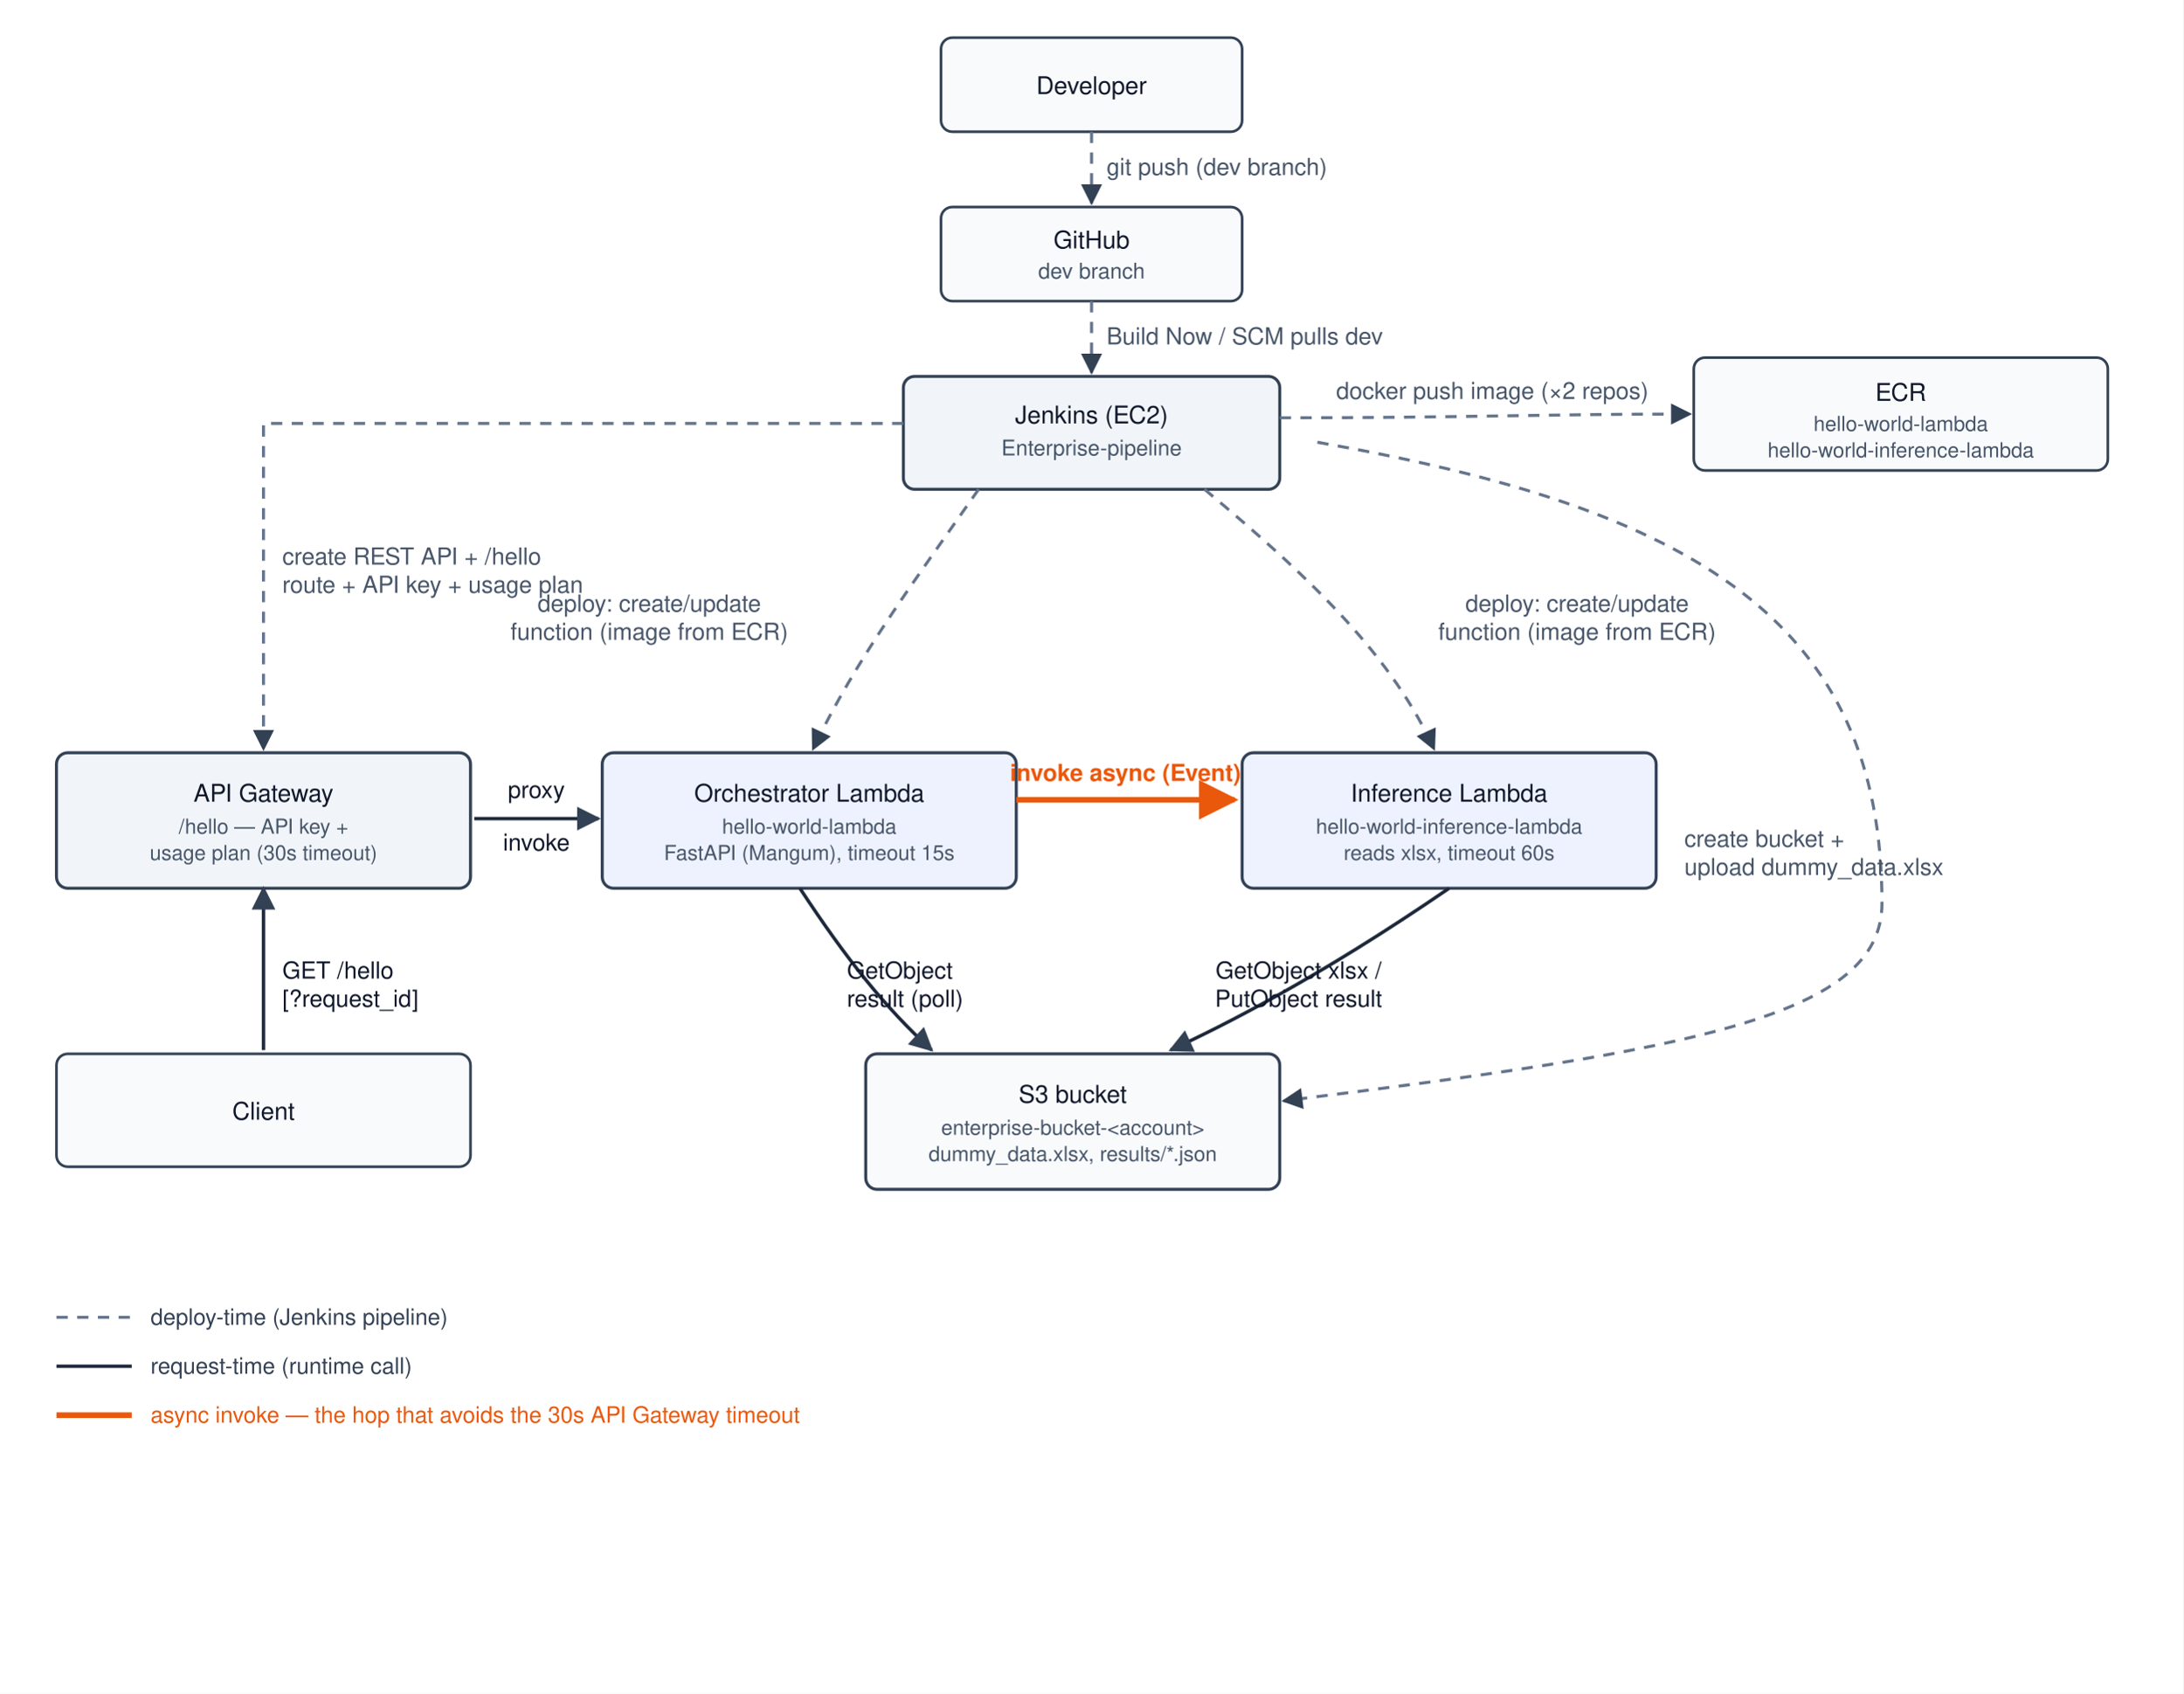
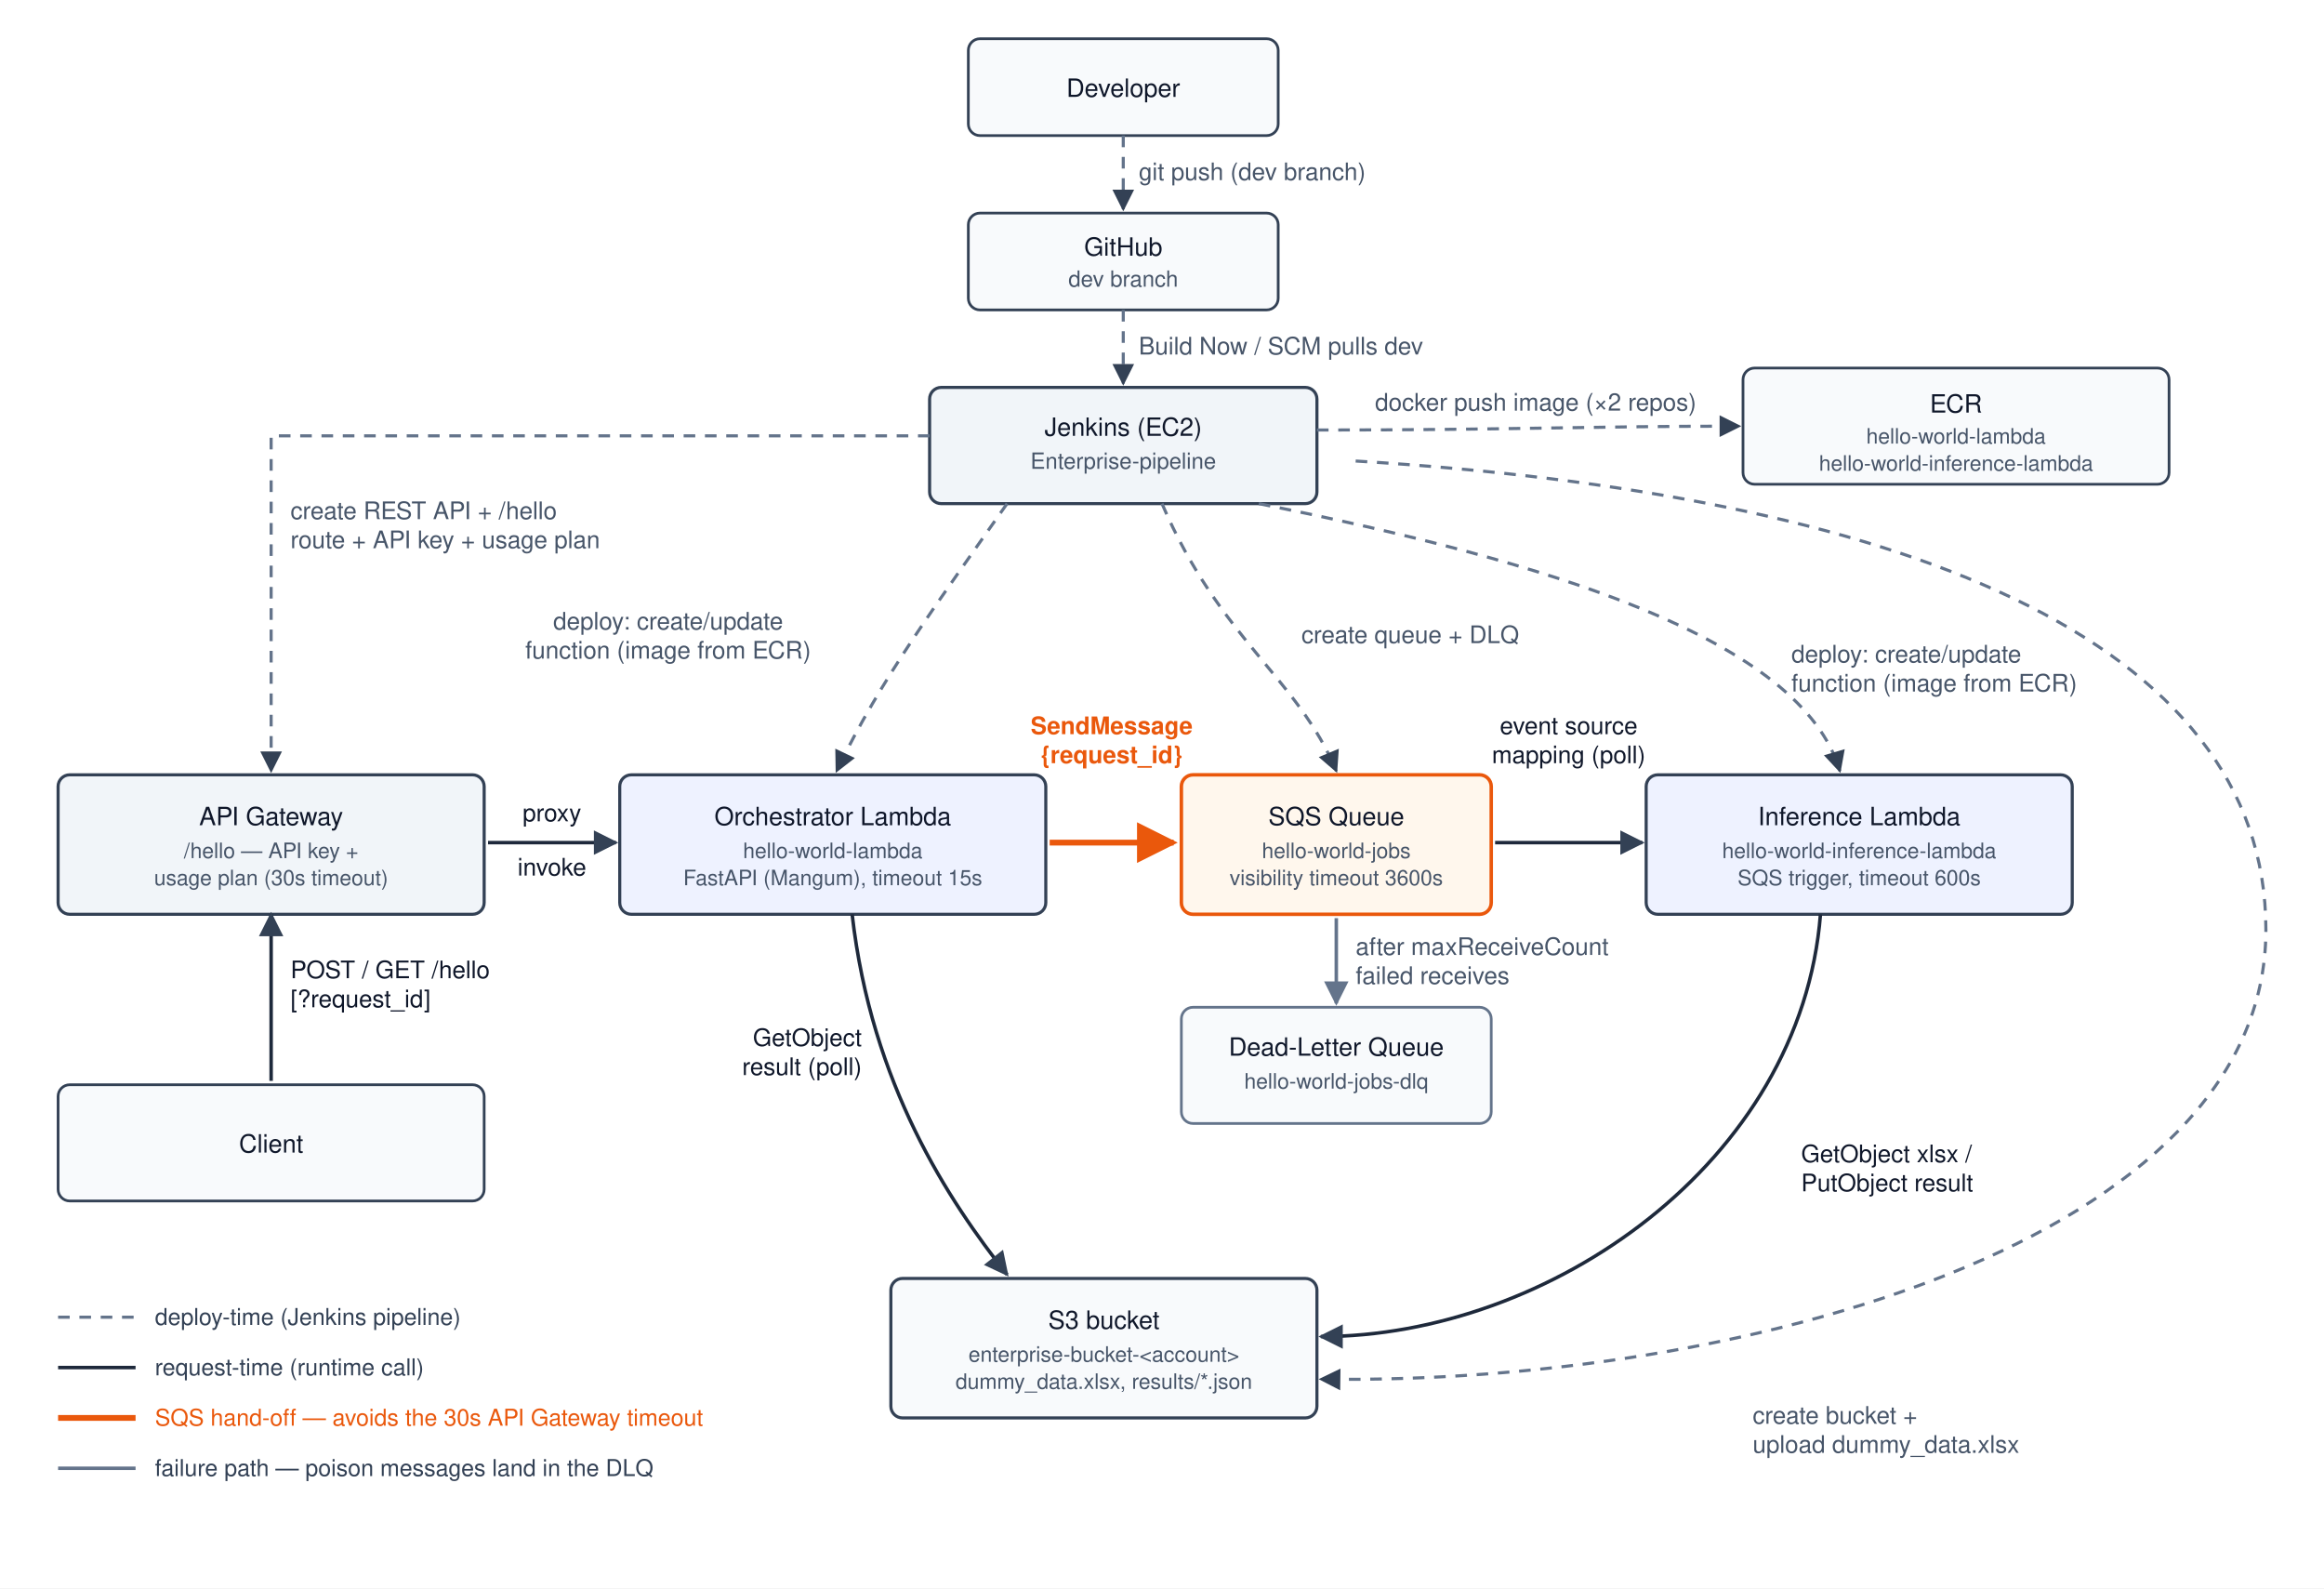
- <svg xmlns="http://www.w3.org/2000/svg" viewBox="0 0 1160 900" role="img" aria-label="Jenkins on EC2 builds and pushes two Lambda images to ECR and deploys the orchestrator Lambda, inference Lambda, S3 bucket and API Gateway; at request time a client calls API Gateway, which invokes the orchestrator Lambda, which invokes the inference Lambda asynchronously, which reads/writes S3, while the orchestrator polls S3 for the result.">
+ <svg xmlns="http://www.w3.org/2000/svg" viewBox="0 0 1200 820" role="img" aria-label="Jenkins on EC2 builds and pushes two Lambda images to ECR and deploys the orchestrator Lambda, SQS queue with dead-letter queue, inference Lambda, S3 bucket and API Gateway; at request time a client calls API Gateway, which invokes the orchestrator Lambda, which sends a message to the SQS queue; the queue triggers the inference Lambda, which reads/writes S3, while the orchestrator polls S3 for the result. Messages the inference Lambda repeatedly fails on move to the dead-letter queue.">
  <defs>
    <marker id="arrow" viewBox="0 0 10 10" refX="9" refY="5" markerWidth="7" markerHeight="7" orient="auto-start-reverse">
      <path d="M0,0 L10,5 L0,10 z" fill="#334155" />
    </marker>
    <marker id="arrow-accent" viewBox="0 0 10 10" refX="9" refY="5" markerWidth="7" markerHeight="7" orient="auto-start-reverse">
      <path d="M0,0 L10,5 L0,10 z" fill="#ea580c" />
    </marker>
+     <marker id="arrow-warn" viewBox="0 0 10 10" refX="9" refY="5" markerWidth="7" markerHeight="7" orient="auto-start-reverse">
+       <path d="M0,0 L10,5 L0,10 z" fill="#64748b" />
+     </marker>
  </defs>
-   <rect x="0" y="0" width="1160" height="900" fill="#ffffff" />
+   <rect x="0" y="0" width="1200" height="820" fill="#ffffff" />
  <g font-family="Segoe UI, Helvetica, Arial, sans-serif">
    <rect x="500" y="20" width="160" height="50" rx="6" fill="#f8fafc" stroke="#334155" stroke-width="1.4" />
    <text x="580" y="50" text-anchor="middle" font-size="13" fill="#0f172a">Developer</text>
    <rect x="500" y="110" width="160" height="50" rx="6" fill="#f8fafc" stroke="#334155" stroke-width="1.4" />
    <text x="580" y="132" text-anchor="middle" font-size="13" fill="#0f172a">GitHub</text>
    <text x="580" y="148" text-anchor="middle" font-size="11.5" fill="#475569">dev branch</text>
    <rect x="480" y="200" width="200" height="60" rx="6" fill="#f1f5f9" stroke="#334155" stroke-width="1.6" />
    <text x="580" y="225" text-anchor="middle" font-size="13" fill="#0f172a">Jenkins (EC2)</text>
    <text x="580" y="242" text-anchor="middle" font-size="11.5" fill="#475569">Enterprise-pipeline</text>
    <rect x="900" y="190" width="220" height="60" rx="6" fill="#f8fafc" stroke="#334155" stroke-width="1.4" />
    <text x="1010" y="213" text-anchor="middle" font-size="13" fill="#0f172a">ECR</text>
    <text x="1010" y="229" text-anchor="middle" font-size="11" fill="#475569">hello-world-lambda</text>
    <text x="1010" y="243" text-anchor="middle" font-size="11" fill="#475569">hello-world-inference-lambda</text>
    <rect x="30" y="400" width="220" height="72" rx="6" fill="#f1f5f9" stroke="#334155" stroke-width="1.6" />
    <text x="140" y="426" text-anchor="middle" font-size="13" fill="#0f172a">API Gateway</text>
    <text x="140" y="443" text-anchor="middle" font-size="11" fill="#475569">/hello — API key +</text>
    <text x="140" y="457" text-anchor="middle" font-size="11" fill="#475569">usage plan (30s timeout)</text>
    <rect x="320" y="400" width="220" height="72" rx="6" fill="#eef2ff" stroke="#334155" stroke-width="1.6" />
    <text x="430" y="426" text-anchor="middle" font-size="13" fill="#0f172a">Orchestrator Lambda</text>
    <text x="430" y="443" text-anchor="middle" font-size="11" fill="#475569">hello-world-lambda</text>
    <text x="430" y="457" text-anchor="middle" font-size="11" fill="#475569">FastAPI (Mangum), timeout 15s</text>
-     <rect x="660" y="400" width="220" height="72" rx="6" fill="#eef2ff" stroke="#334155" stroke-width="1.6" />
-     <text x="770" y="426" text-anchor="middle" font-size="13" fill="#0f172a">Inference Lambda</text>
-     <text x="770" y="443" text-anchor="middle" font-size="11" fill="#475569">hello-world-inference-lambda</text>
-     <text x="770" y="457" text-anchor="middle" font-size="11" fill="#475569">reads xlsx, timeout 60s</text>
-     <rect x="460" y="560" width="220" height="72" rx="6" fill="#f8fafc" stroke="#334155" stroke-width="1.6" />
-     <text x="570" y="586" text-anchor="middle" font-size="13" fill="#0f172a">S3 bucket</text>
-     <text x="570" y="603" text-anchor="middle" font-size="11" fill="#475569">enterprise-bucket-&lt;account&gt;</text>
-     <text x="570" y="617" text-anchor="middle" font-size="11" fill="#475569">dummy_data.xlsx, results/*.json</text>
+     <rect x="610" y="400" width="160" height="72" rx="6" fill="#fff7ed" stroke="#ea580c" stroke-width="1.8" />
+     <text x="690" y="426" text-anchor="middle" font-size="13" fill="#0f172a">SQS Queue</text>
+     <text x="690" y="443" text-anchor="middle" font-size="11" fill="#475569">hello-world-jobs</text>
+     <text x="690" y="457" text-anchor="middle" font-size="11" fill="#475569">visibility timeout 3600s</text>
+     <rect x="610" y="520" width="160" height="60" rx="6" fill="#f8fafc" stroke="#64748b" stroke-width="1.4" />
+     <text x="690" y="545" text-anchor="middle" font-size="13" fill="#0f172a">Dead-Letter Queue</text>
+     <text x="690" y="562" text-anchor="middle" font-size="11" fill="#475569">hello-world-jobs-dlq</text>
+     <rect x="850" y="400" width="220" height="72" rx="6" fill="#eef2ff" stroke="#334155" stroke-width="1.6" />
+     <text x="960" y="426" text-anchor="middle" font-size="13" fill="#0f172a">Inference Lambda</text>
+     <text x="960" y="443" text-anchor="middle" font-size="11" fill="#475569">hello-world-inference-lambda</text>
+     <text x="960" y="457" text-anchor="middle" font-size="11" fill="#475569">SQS trigger, timeout 600s</text>
+     <rect x="460" y="660" width="220" height="72" rx="6" fill="#f8fafc" stroke="#334155" stroke-width="1.6" />
+     <text x="570" y="686" text-anchor="middle" font-size="13" fill="#0f172a">S3 bucket</text>
+     <text x="570" y="703" text-anchor="middle" font-size="11" fill="#475569">enterprise-bucket-&lt;account&gt;</text>
+     <text x="570" y="717" text-anchor="middle" font-size="11" fill="#475569">dummy_data.xlsx, results/*.json</text>
    <rect x="30" y="560" width="220" height="60" rx="6" fill="#f8fafc" stroke="#334155" stroke-width="1.4" />
    <text x="140" y="595" text-anchor="middle" font-size="13" fill="#0f172a">Client</text>
  </g>
  <g stroke="#64748b" stroke-width="1.6" stroke-dasharray="6 5" fill="none" marker-end="url(#arrow)">
    <line x1="580" y1="70" x2="580" y2="108" />
    <line x1="580" y1="160" x2="580" y2="198" />
    <path d="M680,222 C 780,222 820,220 898,220" />
    <path d="M520,260 C 485,310 455,350 432,398" />
-     <path d="M640,260 C 700,310 740,350 762,398" />
+     <path d="M600,260 C 630,330 670,350 690,398" />
+     <path d="M650,260 C 800,290 930,330 950,398" />
    <path d="M480,225 L140,225 L140,398" />
-     <path d="M700,235 C 900,270 1000,330 1000,480 C 1000,540 900,558 682,585" />
+     <path d="M700,238 C 980,255 1170,330 1170,480 C 1170,640 900,715 682,712" />
  </g>
  <g font-family="Segoe UI, Helvetica, Arial, sans-serif" font-size="12.5" fill="#475569">
    <text x="588" y="93">git push (dev branch)</text>
    <text x="588" y="183">Build Now / SCM pulls dev</text>
    <text x="710" y="212">docker push image (×2 repos)</text>
    <text x="345" y="325" text-anchor="middle">deploy: create/update</text>
    <text x="345" y="340" text-anchor="middle">function (image from ECR)</text>
-     <text x="838" y="325" text-anchor="middle">deploy: create/update</text>
-     <text x="838" y="340" text-anchor="middle">function (image from ECR)</text>
-     <text x="150" y="300">create REST API + /hello</text>
-     <text x="150" y="315">route + API key + usage plan</text>
-     <text x="895" y="450">create bucket +</text>
-     <text x="895" y="465">upload dummy_data.xlsx</text>
+     <text x="672" y="332">create queue + DLQ</text>
+     <text x="925" y="342">deploy: create/update</text>
+     <text x="925" y="357">function (image from ECR)</text>
+     <text x="150" y="268">create REST API + /hello</text>
+     <text x="150" y="283">route + API key + usage plan</text>
+     <text x="905" y="735">create bucket +</text>
+     <text x="905" y="750">upload dummy_data.xlsx</text>
  </g>
  <g stroke="#1e293b" stroke-width="1.8" fill="none" marker-end="url(#arrow)">
    <line x1="140" y1="558" x2="140" y2="472" />
    <line x1="252" y1="435" x2="318" y2="435" />
-     <path d="M770,472 C 700,520 650,545 622,558" />
-     <path d="M425,472 C 450,510 470,535 495,558" />
+     <line x1="772" y1="435" x2="848" y2="435" />
+     <path d="M940,472 C 930,600 800,690 682,690" />
+     <path d="M440,472 C 450,560 490,620 520,658" />
  </g>
  <g font-family="Segoe UI, Helvetica, Arial, sans-serif" font-size="12.5" fill="#0f172a">
-     <text x="150" y="520">GET /hello</text>
-     <text x="150" y="535">[?request_id]</text>
+     <text x="150" y="505">POST / GET /hello</text>
+     <text x="150" y="520">[?request_id]</text>
    <text x="285" y="424" text-anchor="middle">proxy</text>
    <text x="285" y="452" text-anchor="middle">invoke</text>
-     <text x="690" y="520" text-anchor="middle">GetObject xlsx /</text>
-     <text x="690" y="535" text-anchor="middle">PutObject result</text>
-     <text x="450" y="520">GetObject</text>
-     <text x="450" y="535">result (poll)</text>
+     <text x="810" y="379" text-anchor="middle">event source</text>
+     <text x="810" y="394" text-anchor="middle">mapping (poll)</text>
+     <text x="930" y="600">GetObject xlsx /</text>
+     <text x="930" y="615">PutObject result</text>
+     <text x="445" y="540" text-anchor="end">GetObject</text>
+     <text x="445" y="555" text-anchor="end">result (poll)</text>
  </g>
-   <line x1="540" y1="425" x2="656" y2="425" stroke="#ea580c" stroke-width="3" marker-end="url(#arrow-accent)" />
-   <text x="598" y="415" text-anchor="middle" font-family="Segoe UI, Helvetica, Arial, sans-serif" font-size="12.5" font-weight="600" fill="#ea580c">invoke async (Event)</text>
+   <line x1="542" y1="435" x2="606" y2="435" stroke="#ea580c" stroke-width="3" marker-end="url(#arrow-accent)" />
+   <g font-family="Segoe UI, Helvetica, Arial, sans-serif" font-size="12.5" font-weight="600" fill="#ea580c">
+     <text x="574" y="379" text-anchor="middle">SendMessage</text>
+     <text x="574" y="394" text-anchor="middle">{request_id}</text>
+   </g>
+   <line x1="690" y1="474" x2="690" y2="518" stroke="#64748b" stroke-width="1.8" marker-end="url(#arrow-warn)" />
+   <g font-family="Segoe UI, Helvetica, Arial, sans-serif" font-size="12.5" fill="#475569">
+     <text x="700" y="493">after maxReceiveCount</text>
+     <text x="700" y="508">failed receives</text>
+   </g>
  <g font-family="Segoe UI, Helvetica, Arial, sans-serif" font-size="12">
-     <line x1="30" y1="700" x2="70" y2="700" stroke="#64748b" stroke-width="1.6" stroke-dasharray="6 5" />
-     <text x="80" y="704" fill="#334155">deploy-time (Jenkins pipeline)</text>
-     <line x1="30" y1="726" x2="70" y2="726" stroke="#1e293b" stroke-width="1.8" />
-     <text x="80" y="730" fill="#334155">request-time (runtime call)</text>
-     <line x1="30" y1="752" x2="70" y2="752" stroke="#ea580c" stroke-width="3" />
-     <text x="80" y="756" fill="#ea580c">async invoke — the hop that avoids the 30s API Gateway timeout</text>
+     <line x1="30" y1="680" x2="70" y2="680" stroke="#64748b" stroke-width="1.6" stroke-dasharray="6 5" />
+     <text x="80" y="684" fill="#334155">deploy-time (Jenkins pipeline)</text>
+     <line x1="30" y1="706" x2="70" y2="706" stroke="#1e293b" stroke-width="1.8" />
+     <text x="80" y="710" fill="#334155">request-time (runtime call)</text>
+     <line x1="30" y1="732" x2="70" y2="732" stroke="#ea580c" stroke-width="3" />
+     <text x="80" y="736" fill="#ea580c">SQS hand-off — avoids the 30s API Gateway timeout</text>
+     <line x1="30" y1="758" x2="70" y2="758" stroke="#64748b" stroke-width="1.8" />
+     <text x="80" y="762" fill="#334155">failure path — poison messages land in the DLQ</text>
  </g>
</svg>
